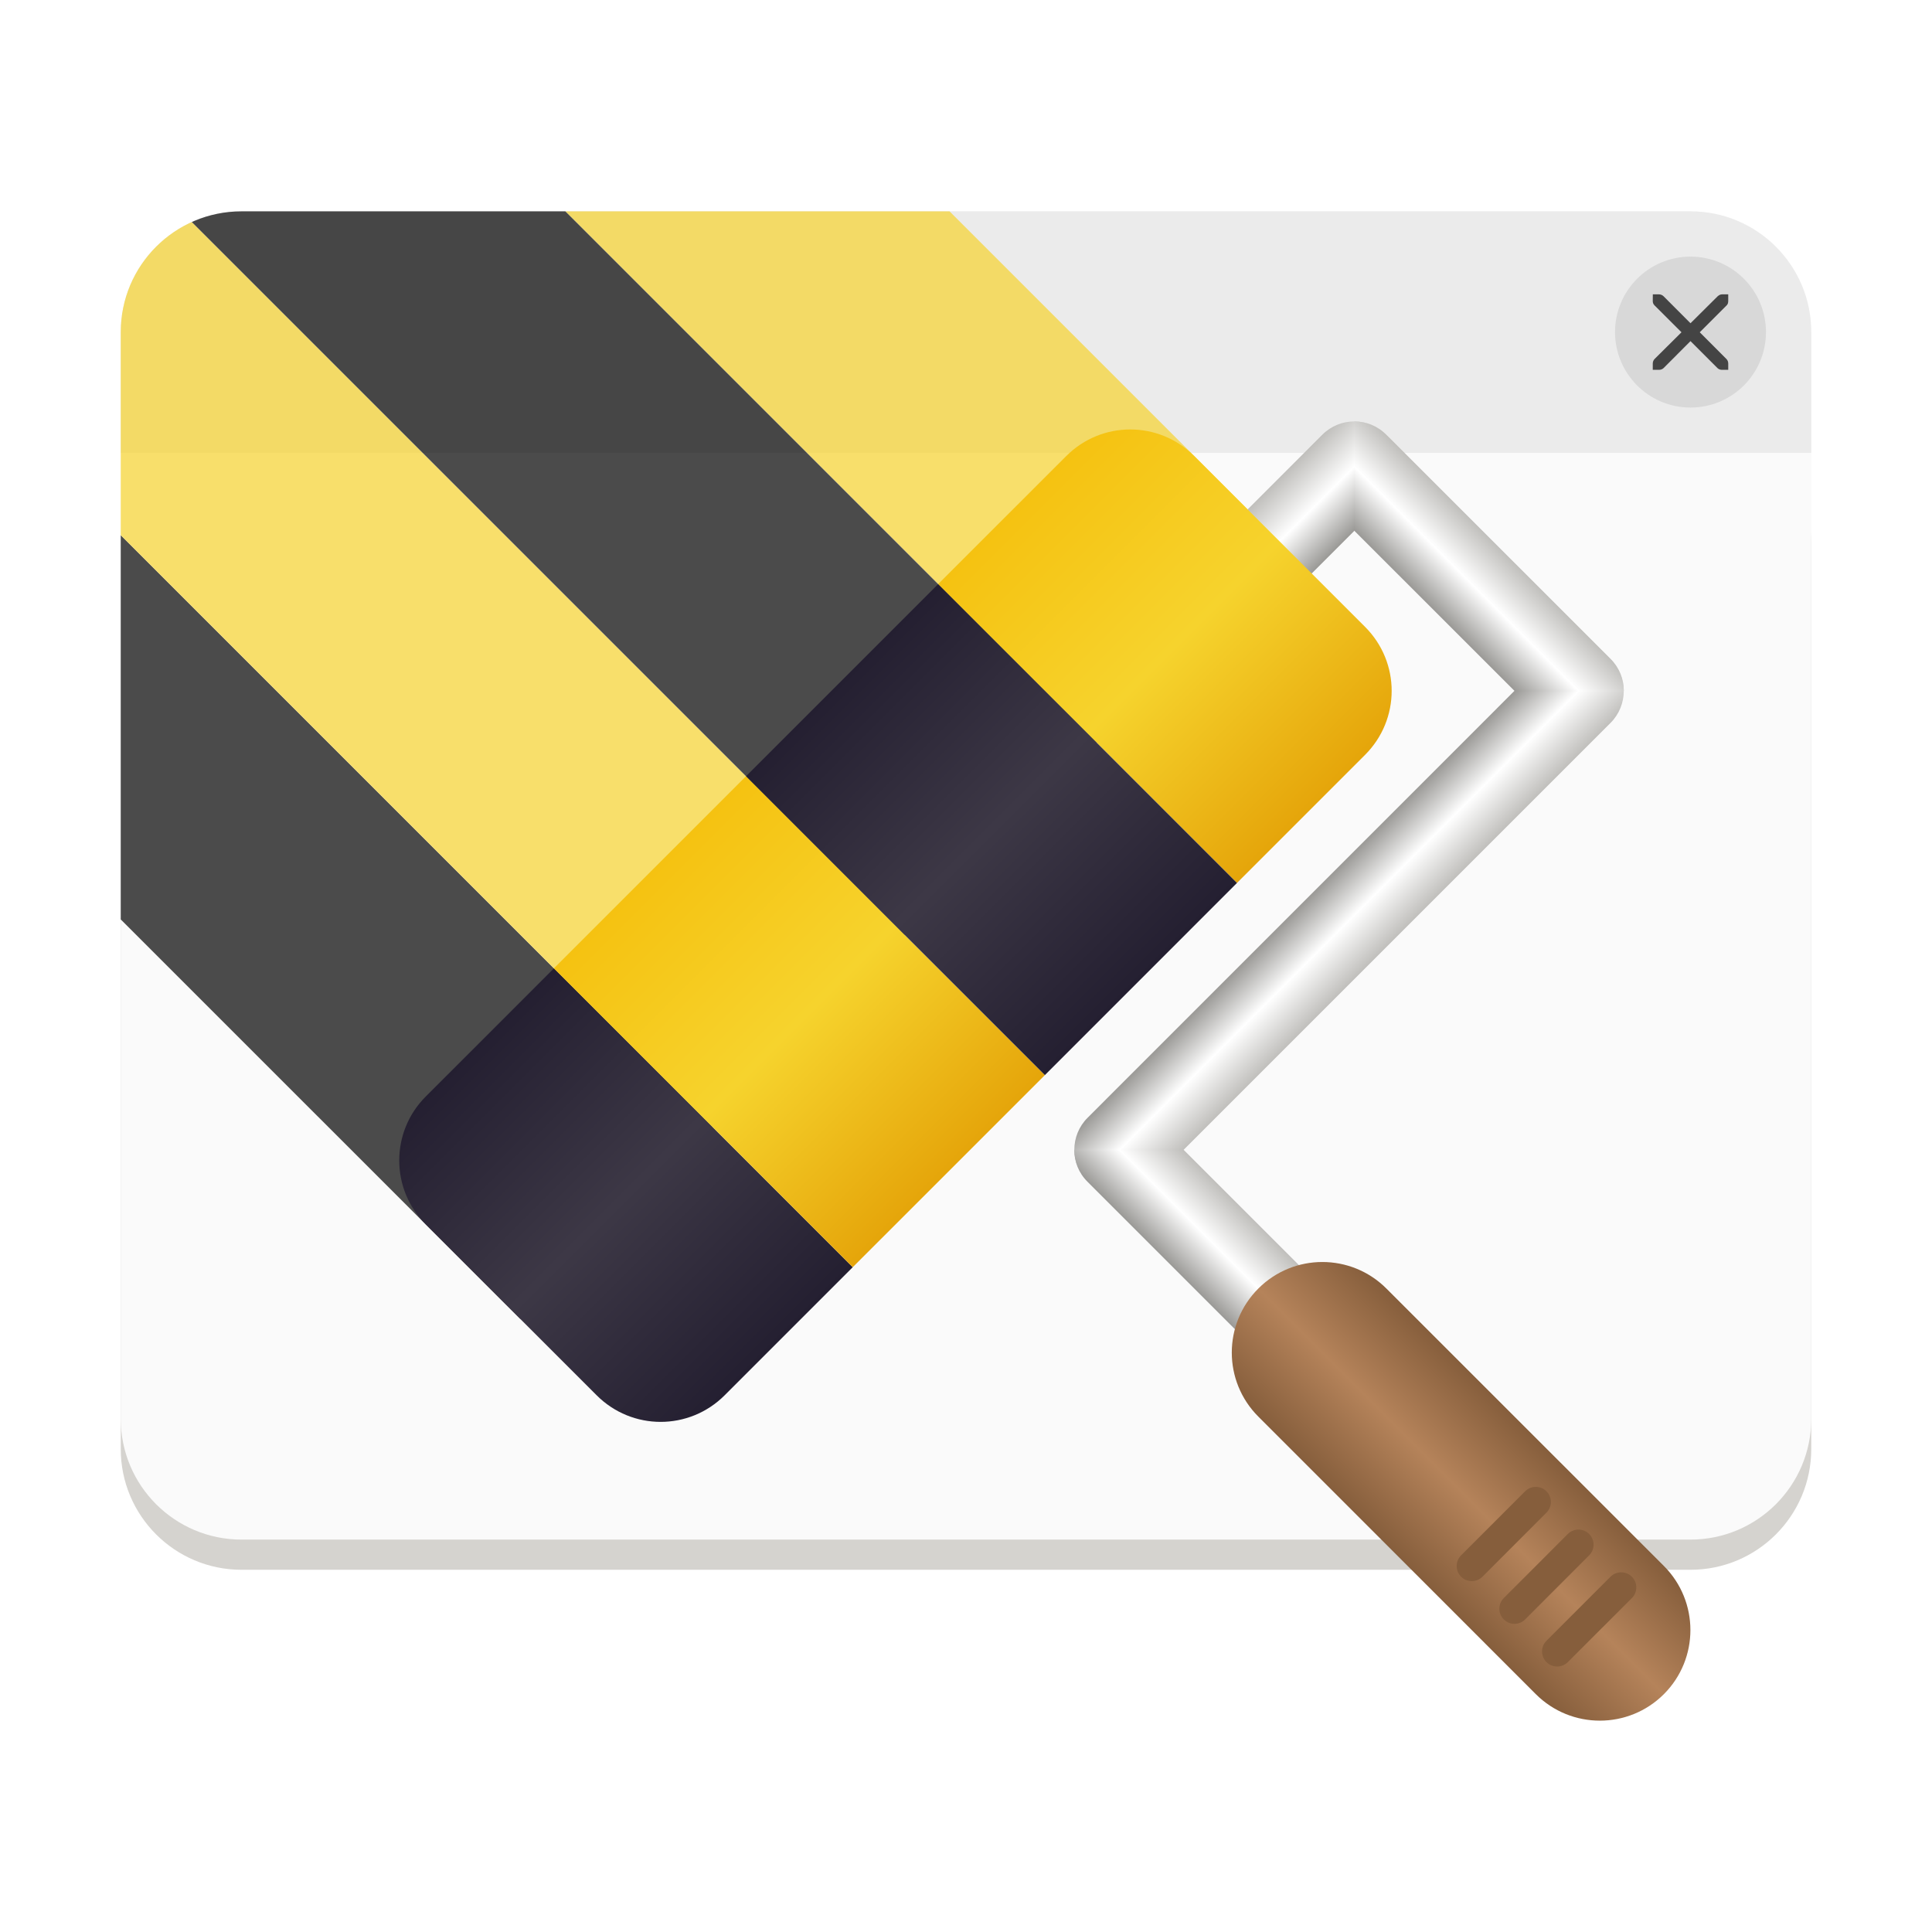
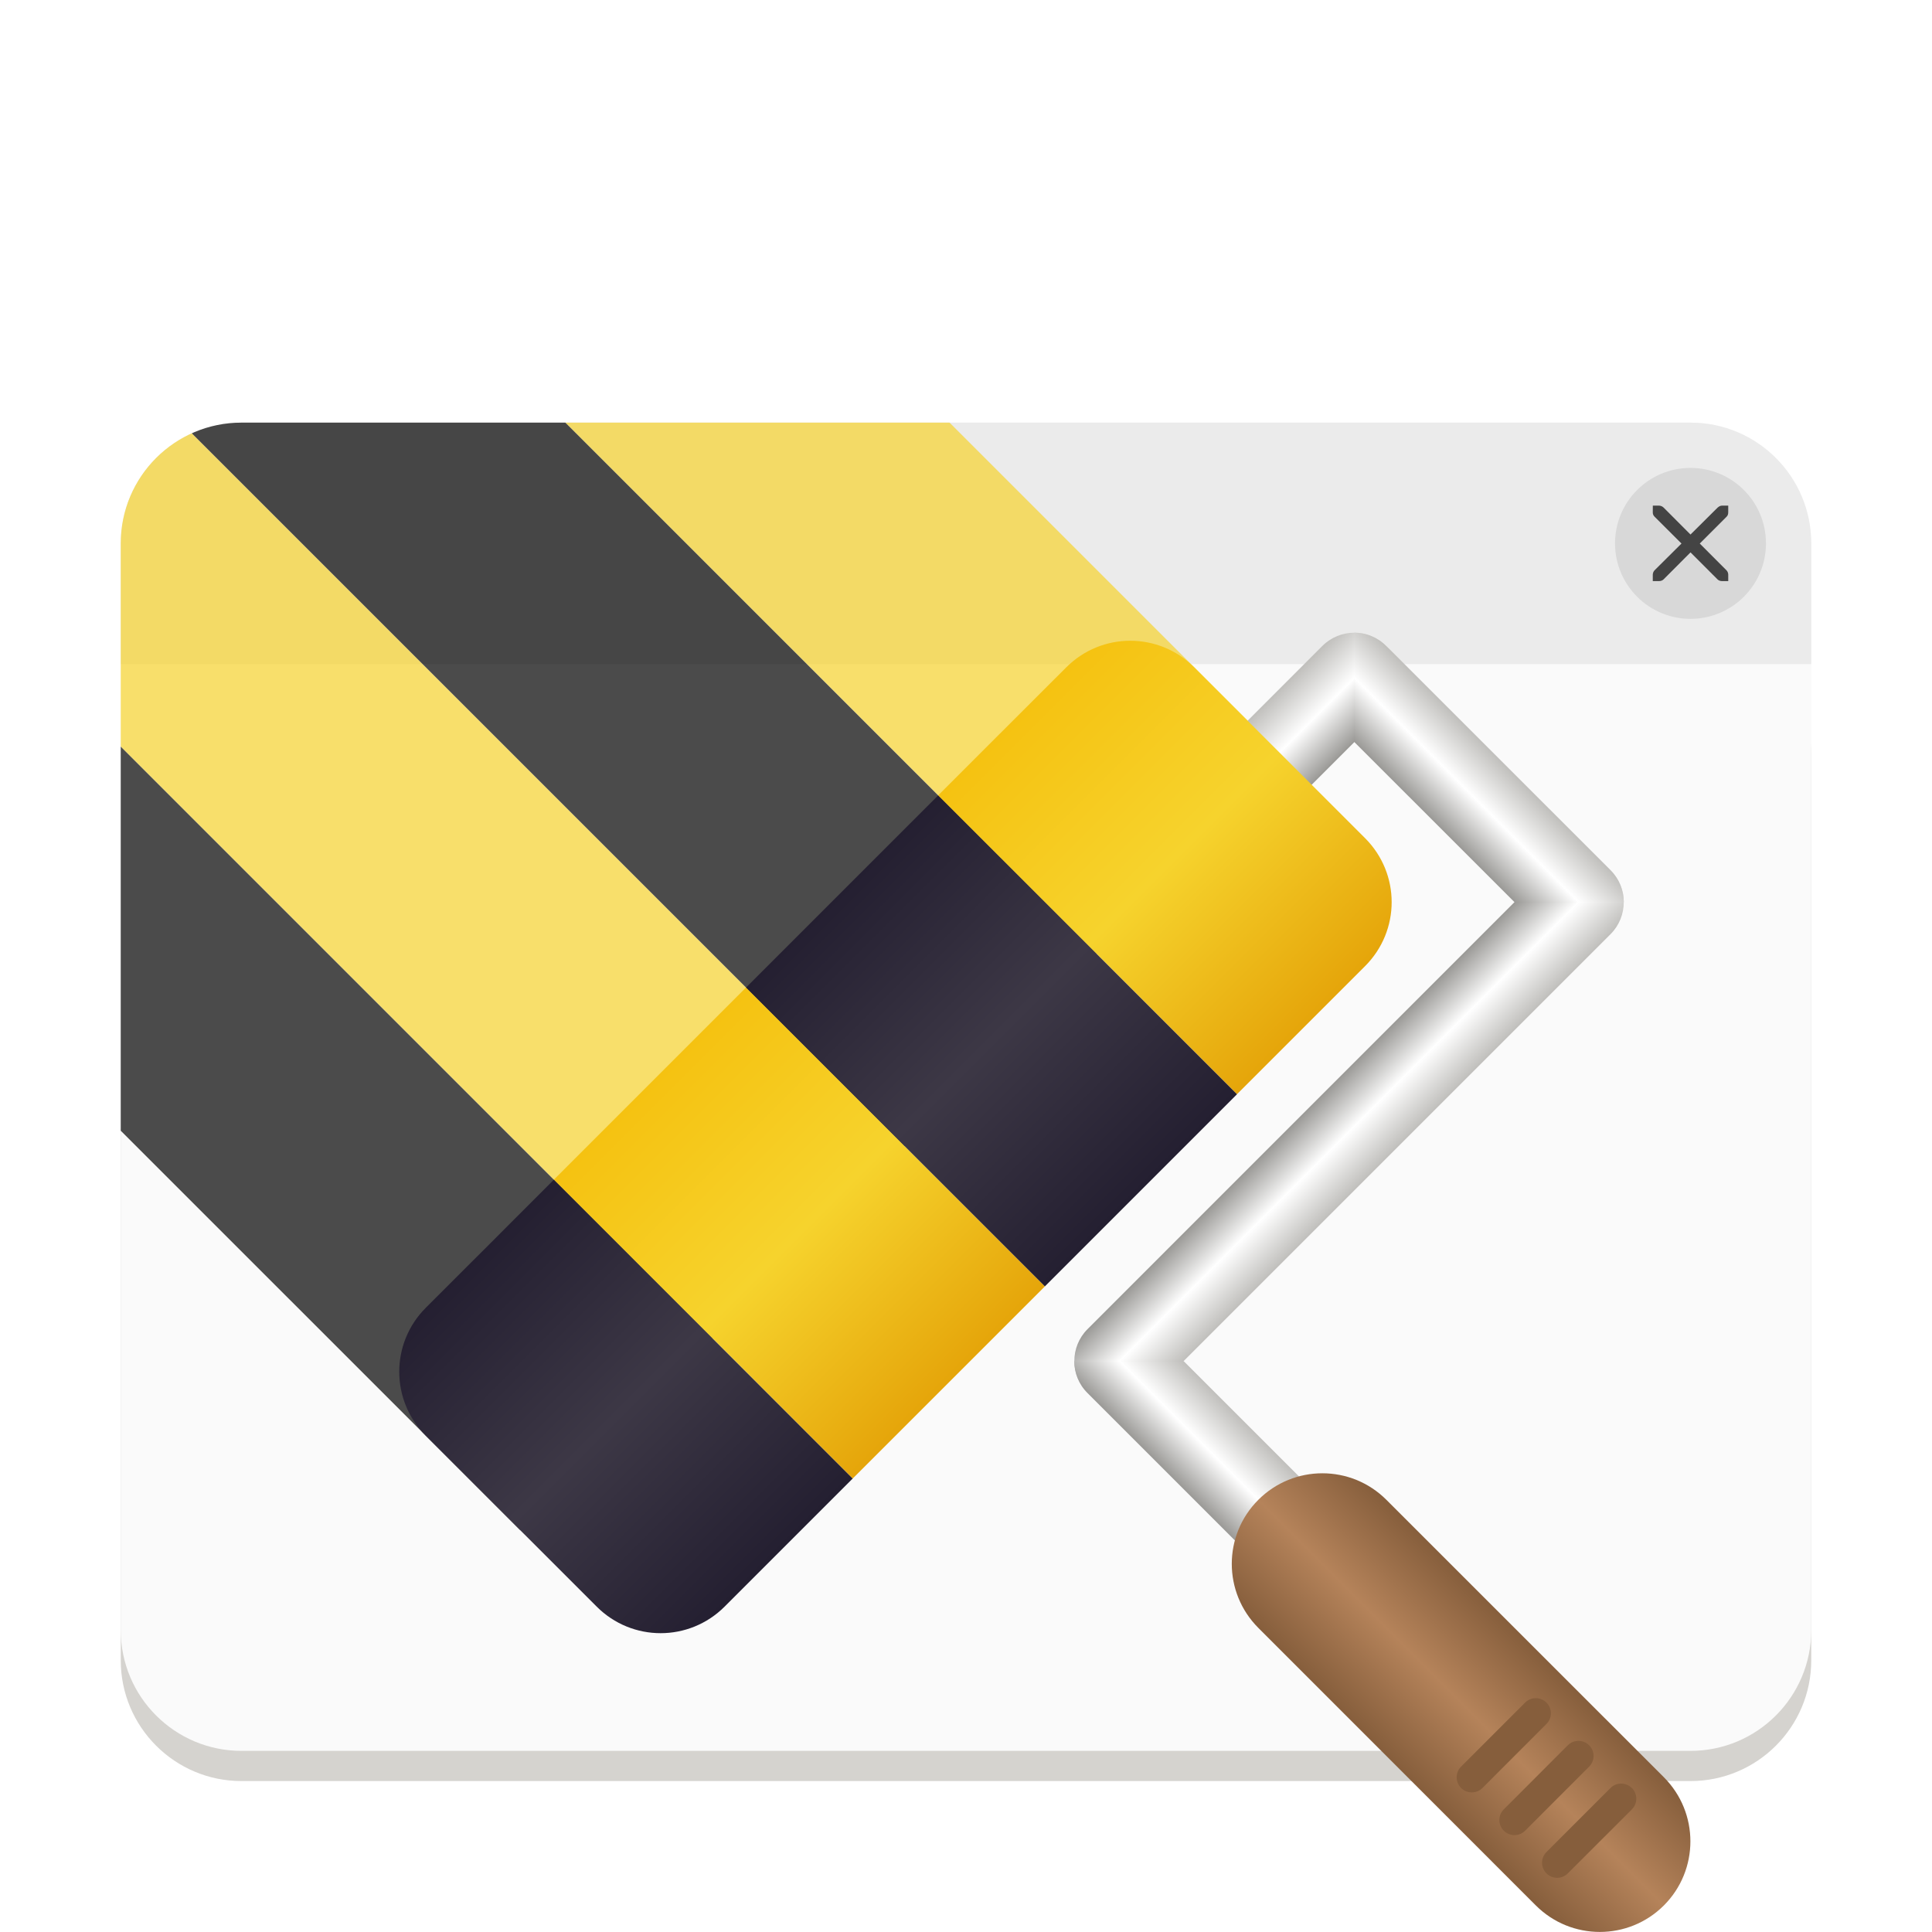
- <svg xmlns="http://www.w3.org/2000/svg" xmlns:xlink="http://www.w3.org/1999/xlink" height="384" viewBox="0 0 384 384" width="384" version="1.1" id="svg145">
-   <defs id="defs149" />
+ <svg xmlns="http://www.w3.org/2000/svg" xmlns:xlink="http://www.w3.org/1999/xlink" height="128px" viewBox="0 0 128 128" width="128px">
  <clipPath id="a">
-     <path d="M 8,28 H 120 V 44 H 8 Z m 0,0" id="path2" />
+     <path d="m 8 28 h 112 v 16 h -112 z m 0 0" />
  </clipPath>
  <clipPath id="b">
-     <path d="m 16,28 h 96 c 4.418,0 8,3.582 8,8 v 72 c 0,4.418 -3.582,8 -8,8 H 16 c -4.418,0 -8,-3.582 -8,-8 V 36 c 0,-4.418 3.582,-8 8,-8 z m 0,0" id="path5" />
+     <path d="m 16 28 h 96 c 4.418 0 8 3.582 8 8 v 72 c 0 4.418 -3.582 8 -8 8 h -96 c -4.418 0 -8 -3.582 -8 -8 v -72 c 0 -4.418 3.582 -8 8 -8 z m 0 0" />
  </clipPath>
-   <filter id="c" height="1" width="1" x="0" y="0">
-     <feColorMatrix in="SourceGraphic" type="matrix" values="0 0 0 0 1 0 0 0 0 1 0 0 0 0 1 0 0 0 1 0" id="feColorMatrix8" />
+   <filter id="c" height="100%" width="100%" x="0%" y="0%">
+     <feColorMatrix in="SourceGraphic" type="matrix" values="0 0 0 0 1 0 0 0 0 1 0 0 0 0 1 0 0 0 1 0" />
  </filter>
  <mask id="d">
-     <g filter="url(#c)" id="g13">
-       <rect fill-opacity="0.7" height="128" width="128" id="rect11" x="0" y="0" />
+     <g filter="url(#c)">
+       <rect fill-opacity="0.7" height="128" width="128" />
    </g>
  </mask>
  <clipPath id="e">
-     <path d="m 16,44 h 40 v 74 H 16 Z m 0,0" id="path16" />
+     <path d="m 16 44 h 40 v 74 h -40 z m 0 0" />
  </clipPath>
  <clipPath id="f">
-     <path d="m 24,44 h 96 c 4.418,0 8,3.582 8,8 v 72 c 0,4.418 -3.582,8 -8,8 H 24 c -4.418,0 -8,-3.582 -8,-8 V 52 c 0,-4.418 3.582,-8 8,-8 z m 0,0" id="path19" />
+     <path d="m 24 44 h 96 c 4.418 0 8 3.582 8 8 v 72 c 0 4.418 -3.582 8 -8 8 h -96 c -4.418 0 -8 -3.582 -8 -8 v -72 c 0 -4.418 3.582 -8 8 -8 z m 0 0" />
  </clipPath>
  <clipPath id="g">
-     <path d="m 16,44 h 52 v 61 H 16 Z m 0,0" id="path22" />
+     <path d="m 16 44 h 52 v 61 h -52 z m 0 0" />
  </clipPath>
  <clipPath id="h">
-     <path d="m 24,44 h 96 c 4.418,0 8,3.582 8,8 v 72 c 0,4.418 -3.582,8 -8,8 H 24 c -4.418,0 -8,-3.582 -8,-8 V 52 c 0,-4.418 3.582,-8 8,-8 z m 0,0" id="path25" />
+     <path d="m 24 44 h 96 c 4.418 0 8 3.582 8 8 v 72 c 0 4.418 -3.582 8 -8 8 h -96 c -4.418 0 -8 -3.582 -8 -8 v -72 c 0 -4.418 3.582 -8 8 -8 z m 0 0" />
  </clipPath>
  <clipPath id="i">
-     <path d="M 16,44 H 94 V 80 H 16 Z m 0,0" id="path28" />
+     <path d="m 16 44 h 78 v 36 h -78 z m 0 0" />
  </clipPath>
  <clipPath id="j">
-     <path d="m 24,44 h 96 c 4.418,0 8,3.582 8,8 v 72 c 0,4.418 -3.582,8 -8,8 H 24 c -4.418,0 -8,-3.582 -8,-8 V 52 c 0,-4.418 3.582,-8 8,-8 z m 0,0" id="path31" />
+     <path d="m 24 44 h 96 c 4.418 0 8 3.582 8 8 v 72 c 0 4.418 -3.582 8 -8 8 h -96 c -4.418 0 -8 -3.582 -8 -8 v -72 c 0 -4.418 3.582 -8 8 -8 z m 0 0" />
  </clipPath>
  <clipPath id="k">
-     <path d="M 16,44 H 81 V 92 H 16 Z m 0,0" id="path34" />
+     <path d="m 16 44 h 65 v 48 h -65 z m 0 0" />
  </clipPath>
  <clipPath id="l">
-     <path d="m 24,44 h 96 c 4.418,0 8,3.582 8,8 v 72 c 0,4.418 -3.582,8 -8,8 H 24 c -4.418,0 -8,-3.582 -8,-8 V 52 c 0,-4.418 3.582,-8 8,-8 z m 0,0" id="path37" />
+     <path d="m 24 44 h 96 c 4.418 0 8 3.582 8 8 v 72 c 0 4.418 -3.582 8 -8 8 h -96 c -4.418 0 -8 -3.582 -8 -8 v -72 c 0 -4.418 3.582 -8 8 -8 z m 0 0" />
  </clipPath>
  <clipPath id="m">
-     <rect height="152" width="192" id="rect40" x="0" y="0" />
+     <rect height="152" width="192" />
  </clipPath>
  <linearGradient id="n" gradientUnits="userSpaceOnUse">
-     <stop offset="0" stop-color="#9a9996" id="stop43" />
-     <stop offset="0.5" stop-color="#ffffff" id="stop45" />
-     <stop offset="1" stop-color="#c0bfbc" id="stop47" />
+     <stop offset="0" stop-color="#9a9996" />
+     <stop offset="0.5" stop-color="#ffffff" />
+     <stop offset="1" stop-color="#c0bfbc" />
  </linearGradient>
-   <linearGradient id="o" gradientTransform="matrix(-1.259535,1.259535,3.18198,3.18198,-403.7958,-697.9569)" x1="46" x2="46" xlink:href="#n" y1="232" y2="228" />
-   <linearGradient id="p" gradientTransform="matrix(2.519067,-2.519067,-3.18198,-3.18198,889.6779,1025.086)" x1="46" x2="46" xlink:href="#n" y1="232" y2="228" />
-   <linearGradient id="q" gradientTransform="matrix(-1.723572,-1.723572,-3.18198,3.18198,1118.781,-521.3564)" x1="46" x2="46" xlink:href="#n" y1="232" y2="228" />
-   <linearGradient id="r" gradientTransform="matrix(-1.028184,-1.028184,-3.18198,3.18198,1014.25,-443.4511)" x1="46" x2="46" xlink:href="#n" y1="232" y2="228" />
+   <linearGradient id="o" gradientTransform="matrix(-0.419845 0.419845 1.06066 1.06066 -134.5986 -218.6543)" x1="46" x2="46" xlink:href="#n" y1="232" y2="228" />
+   <linearGradient id="p" gradientTransform="matrix(0.839689 -0.839689 -1.06066 -1.06066 296.5593 355.6933)" x1="46" x2="46" xlink:href="#n" y1="232" y2="228" />
+   <linearGradient id="q" gradientTransform="matrix(-0.574524 -0.574524 -1.06066 1.06066 372.9271 -159.7874)" x1="46" x2="46" xlink:href="#n" y1="232" y2="228" />
+   <linearGradient id="r" gradientTransform="matrix(-0.342728 -0.342728 -1.06066 1.06066 338.0833 -133.819)" x1="46" x2="46" xlink:href="#n" y1="232" y2="228" />
  <linearGradient id="s" gradientUnits="userSpaceOnUse">
-     <stop offset="0" stop-color="#241f31" id="stop54" />
-     <stop offset="0.5" stop-color="#3d3846" id="stop56" />
-     <stop offset="1" stop-color="#241f31" id="stop58" />
+     <stop offset="0" stop-color="#241f31" />
+     <stop offset="0.5" stop-color="#3d3846" />
+     <stop offset="1" stop-color="#241f31" />
  </linearGradient>
-   <linearGradient id="t" gradientTransform="matrix(3.18198,-3.18198,3.299832,3.299832,-325.0133,317.3902)" x1="82" x2="82" xlink:href="#s" y1="47" y2="65" />
+   <linearGradient id="t" gradientTransform="matrix(1.06066 -1.06066 1.099944 1.099944 -108.3377 119.7948)" x1="82" x2="82" xlink:href="#s" y1="47" y2="65" />
  <linearGradient id="u" gradientUnits="userSpaceOnUse">
-     <stop offset="0" stop-color="#f5c211" id="stop62" />
-     <stop offset="0.5" stop-color="#f6d32d" id="stop64" />
-     <stop offset="1" stop-color="#e5a50a" id="stop66" />
+     <stop offset="0" stop-color="#f5c211" />
+     <stop offset="0.5" stop-color="#f6d32d" />
+     <stop offset="1" stop-color="#e5a50a" />
  </linearGradient>
-   <linearGradient id="v" gradientTransform="matrix(3.18198,-3.18198,3.299832,3.299832,-286.8295,279.2065)" x1="82" x2="82" xlink:href="#u" y1="47" y2="65" />
-   <linearGradient id="w" gradientTransform="matrix(3.18198,-3.18198,3.299832,3.299832,-210.4619,202.8389)" x1="82" x2="82" xlink:href="#u" y1="47" y2="65" />
-   <linearGradient id="x" gradientTransform="matrix(3.18198,-3.18198,3.299832,3.299832,-248.6457,241.0227)" x1="82" x2="82" xlink:href="#s" y1="47" y2="65" />
-   <linearGradient id="y" gradientTransform="matrix(1.818276,-1.818276,2.23917,2.23917,-1247.745,541.7952)" gradientUnits="userSpaceOnUse" x1="483.447" x2="497.447" y1="288.671" y2="288.671">
-     <stop offset="0" stop-color="#865e3c" id="stop72" />
-     <stop offset="0.5" stop-color="#b5835a" id="stop74" />
-     <stop offset="1" stop-color="#865e3c" id="stop76" />
+   <linearGradient id="v" gradientTransform="matrix(1.06066 -1.06066 1.099944 1.099944 -95.60982 107.0669)" x1="82" x2="82" xlink:href="#u" y1="47" y2="65" />
+   <linearGradient id="w" gradientTransform="matrix(1.06066 -1.06066 1.099944 1.099944 -70.15398 81.61102)" x1="82" x2="82" xlink:href="#u" y1="47" y2="65" />
+   <linearGradient id="x" gradientTransform="matrix(1.06066 -1.06066 1.099944 1.099944 -82.8819 94.33895)" x1="82" x2="82" xlink:href="#s" y1="47" y2="65" />
+   <linearGradient id="y" gradientTransform="matrix(0.606092 -0.606092 0.74639 0.74639 -415.9152 194.5964)" gradientUnits="userSpaceOnUse" x1="483.447" x2="497.447" y1="288.671" y2="288.671">
+     <stop offset="0" stop-color="#865e3c" />
+     <stop offset="0.5" stop-color="#b5835a" />
+     <stop offset="1" stop-color="#865e3c" />
  </linearGradient>
-   <path d="m 48,84.006 h 288 c 13.254,0 24,10.746 24,24 v 180 c 0,13.254 -10.746,24 -24,24 H 48 c -13.254,0 -24,-10.746 -24,-24 v -180 c 0,-13.254 10.746,-24 24,-24 z m 0,0" fill="#d5d3cf" id="path79" style="stroke-width:3" />
-   <path d="m 48,42.006 h 288 c 13.254,0 24,10.746 24,24 v 216 c 0,13.254 -10.746,24 -24,24 H 48 c -13.254,0 -24,-10.746 -24,-24 v -216 c 0,-13.254 10.746,-24 24,-24 z m 0,0" fill="#fafafa" id="path81" style="stroke-width:3" />
-   <g clip-path="url(#a)" id="g87" transform="matrix(3,0,0,3,0,-41.99414)">
-     <g clip-path="url(#b)" id="g85">
-       <path d="M 8,28 H 120 V 44 H 8 Z m 0,0" fill="#ebebeb" id="path83" />
+   <path d="m 16 42 h 96 c 4.418 0 8 3.582 8 8 v 60 c 0 4.418 -3.582 8 -8 8 h -96 c -4.418 0 -8 -3.582 -8 -8 v -60 c 0 -4.418 3.582 -8 8 -8 z m 0 0" fill="#d5d3cf" />
+   <path d="m 16 28 h 96 c 4.418 0 8 3.582 8 8 v 72 c 0 4.418 -3.582 8 -8 8 h -96 c -4.418 0 -8 -3.582 -8 -8 v -72 c 0 -4.418 3.582 -8 8 -8 z m 0 0" fill="#fafafa" />
+   <g clip-path="url(#a)">
+     <g clip-path="url(#b)">
+       <path d="m 8 28 h 112 v 16 h -112 z m 0 0" fill="#ebebeb" />
    </g>
  </g>
-   <path d="m 351,66.006 c 0,8.285 -6.715,15 -15,15 -8.285,0 -15,-6.715 -15,-15 0,-8.285 6.715,-15 15,-15 8.285,0 15,6.715 15,15 z m 0,0" fill="#d8d8d8" id="path89" style="stroke-width:3" />
-   <path d="m 328.512,58.506 h 1.277 c 0.316,0.012 0.645,0.164 0.867,0.387 L 336,64.248 l 5.391,-5.355 c 0.328,-0.281 0.562,-0.375 0.855,-0.387 H 343.5 v 1.254 c 0,0.352 -0.047,0.68 -0.316,0.938 l -5.344,5.344 5.309,5.32 c 0.234,0.234 0.352,0.562 0.352,0.891 v 1.254 h -1.254 c -0.328,0 -0.656,-0.117 -0.891,-0.352 L 336,67.799 l -5.344,5.355 c -0.234,0.234 -0.574,0.352 -0.902,0.352 H 328.5 v -1.254 c 0,-0.328 0.129,-0.656 0.352,-0.891 l 5.355,-5.32 -5.355,-5.344 c -0.258,-0.246 -0.375,-0.586 -0.352,-0.938 z m 0,0" fill="#444444" id="path91" style="stroke-width:3" />
-   <g clip-path="url(#m)" mask="url(#d)" transform="matrix(3,0,0,3,-24,-89.99414)" id="g117">
-     <g clip-path="url(#e)" id="g97">
-       <g clip-path="url(#f)" id="g95">
-         <path d="m -25.41,49.504 12.727,-12.73 67.883,67.883 -12.727,12.727 z m 0,0" id="path93" />
+   <path d="m 117 36 c 0 2.762 -2.238 5 -5 5 s -5 -2.238 -5 -5 s 2.238 -5 5 -5 s 5 2.238 5 5 z m 0 0" fill="#d8d8d8" />
+   <path d="m 109.504 33.5 h 0.426 c 0.105 0.004 0.215 0.055 0.289 0.129 l 1.781 1.785 l 1.797 -1.785 c 0.109 -0.094 0.188 -0.125 0.285 -0.129 h 0.418 v 0.418 c 0 0.117 -0.016 0.227 -0.105 0.312 l -1.781 1.781 l 1.77 1.773 c 0.078 0.078 0.117 0.188 0.117 0.297 v 0.418 h -0.418 c -0.109 0 -0.219 -0.039 -0.297 -0.117 l -1.785 -1.785 l -1.781 1.785 c -0.078 0.078 -0.191 0.117 -0.301 0.117 h -0.418 v -0.418 c 0 -0.109 0.043 -0.219 0.117 -0.297 l 1.785 -1.773 l -1.785 -1.781 c -0.086 -0.082 -0.125 -0.195 -0.117 -0.312 z m 0 0" fill="#444444" />
+   <g clip-path="url(#m)" mask="url(#d)" transform="matrix(1 0 0 1 -8 -16)">
+     <g clip-path="url(#e)">
+       <g clip-path="url(#f)">
+         <path d="m -25.41 49.504 l 12.727 -12.73 l 67.883 67.883 l -12.727 12.727 z m 0 0" />
      </g>
    </g>
-     <g clip-path="url(#g)" id="g103">
-       <g clip-path="url(#h)" id="g101">
-         <path d="M -12.684,36.773 0.047,24.047 67.93,91.93 55.199,104.656 Z m 0,0" fill="#f6d32d" id="path99" />
+     <g clip-path="url(#g)">
+       <g clip-path="url(#h)">
+         <path d="m -12.684 36.773 l 12.73 -12.727 l 67.883 67.883 l -12.73 12.727 z m 0 0" fill="#f6d32d" />
      </g>
    </g>
-     <g clip-path="url(#i)" id="g109">
-       <g clip-path="url(#j)" id="g107">
-         <path d="M 12.773,11.32 25.5,-1.41 93.383,66.473 80.656,79.199 Z m 0,0" fill="#f6d32d" id="path105" />
+     <g clip-path="url(#i)">
+       <g clip-path="url(#j)">
+         <path d="m 12.773 11.32 l 12.727 -12.73 l 67.883 67.883 l -12.727 12.727 z m 0 0" fill="#f6d32d" />
      </g>
    </g>
-     <g clip-path="url(#k)" id="g115">
-       <g clip-path="url(#l)" id="g113">
-         <path d="M 0.047,24.047 12.773,11.32 80.656,79.199 67.93,91.93 Z m 0,0" id="path111" />
+     <g clip-path="url(#k)">
+       <g clip-path="url(#l)">
+         <path d="m 0.047 24.047 l 12.727 -12.727 l 67.883 67.879 l -12.727 12.73 z m 0 0" />
      </g>
    </g>
  </g>
-   <path d="M 262.828,86.396 237.375,111.861 c -3.516,3.516 -3.516,9.211 0,12.727 3.516,3.516 9.211,3.516 12.727,0 l 25.453,-25.453 c 3.516,-3.516 3.516,-9.223 0,-12.738 -3.516,-3.516 -9.211,-3.516 -12.727,0 z m 0,0" fill="url(#o)" id="path119" style="fill:url(#o);stroke-width:3" />
-   <path d="m 228.891,234.896 91.219,-91.219 c 3.504,-3.516 3.504,-9.211 0,-12.727 -3.516,-3.516 -9.223,-3.516 -12.738,0 l -91.207,91.219 c -3.516,3.516 -3.516,9.211 0,12.727 3.504,3.516 9.211,3.516 12.727,0 z m 0,0" fill="url(#p)" id="path121" style="fill:url(#p);stroke-width:3" />
-   <path d="m 269.191,83.76 v 21.738 l 31.828,31.816 h 21.727 c 0,-2.297 -0.879,-4.605 -2.637,-6.363 l -44.555,-44.543 c -1.758,-1.77 -4.066,-2.648 -6.363,-2.648 z m 0,0" fill="url(#q)" id="path123" style="fill:url(#q);stroke-width:3" />
-   <path d="m 235.254,228.533 h -21.738 c 0,2.297 0.879,4.605 2.648,6.363 l 29.695,29.695 c 3.527,3.527 9.199,3.527 12.727,0 3.527,-3.527 3.527,-9.199 0,-12.727 z m 0,0" fill="url(#r)" id="path125" style="fill:url(#r);stroke-width:3" />
-   <path d="m 84.633,217.928 12.738,-12.727 12.727,-12.738 59.391,59.402 -25.453,25.453 c -7.055,7.055 -18.41,7.055 -25.453,0 l -33.949,-33.938 c -7.043,-7.055 -7.043,-18.41 0,-25.453 z m 0,0" fill="url(#t)" id="path127" style="fill:url(#t);stroke-width:3" />
-   <path d="m 110.098,192.463 38.18,-38.18 59.402,59.402 -38.191,38.18 z m 0,0" fill="url(#v)" id="path129" style="fill:url(#v);stroke-width:3" />
-   <path d="m 199.184,103.377 12.738,-12.727 c 7.043,-7.055 18.398,-7.055 25.453,0 l 33.938,33.937 c 7.055,7.055 7.055,18.398 0,25.453 l -25.453,25.453 -59.402,-59.391 z m 0,0" fill="url(#w)" id="path131" style="fill:url(#w);stroke-width:3" />
-   <path d="m 148.277,154.283 38.18,-38.18 59.402,59.391 -38.18,38.191 z m 0,0" fill="url(#x)" id="path133" style="fill:url(#x);stroke-width:3" />
-   <path d="m 250.102,256.107 c 7.031,-7.031 18.422,-7.031 25.453,0 l 55.16,55.148 c 7.02,7.031 7.02,18.434 0,25.465 -7.031,7.031 -18.434,7.031 -25.465,0 l -55.148,-55.16 c -7.031,-7.031 -7.031,-18.422 0,-25.453 z m 0,0" fill="url(#y)" id="path135" style="fill:url(#y);stroke-width:3" />
-   <g fill="#865e3c" id="g143" transform="matrix(3,0,0,3,0,-41.99414)">
-     <path d="m 96.801,117.043 4.242,-4.242 c 0.391,-0.391 1.023,-0.391 1.414,0 0.391,0.391 0.391,1.023 0,1.414 l -4.242,4.246 c -0.391,0.387 -1.023,0.387 -1.414,0 -0.391,-0.391 -0.391,-1.027 0,-1.418 z m 0,0" id="path137" />
-     <path d="m 99.629,119.875 4.242,-4.246 c 0.391,-0.391 1.023,-0.391 1.414,0 0.391,0.391 0.391,1.023 0,1.414 l -4.242,4.246 c -0.391,0.391 -1.023,0.391 -1.414,0 -0.391,-0.391 -0.391,-1.023 0,-1.414 z m 0,0" id="path139" />
-     <path d="m 102.457,122.703 4.242,-4.242 c 0.391,-0.391 1.027,-0.391 1.418,0 0.391,0.387 0.391,1.023 0,1.414 l -4.246,4.242 c -0.391,0.391 -1.023,0.391 -1.414,0 -0.391,-0.391 -0.391,-1.023 0,-1.414 z m 0,0" id="path141" />
+   <path d="m 87.609 42.797 l -8.484 8.488 c -1.172 1.172 -1.172 3.07 0 4.242 s 3.07 1.172 4.242 0 l 8.484 -8.484 c 1.172 -1.172 1.172 -3.074 0 -4.246 c -1.172 -1.172 -3.07 -1.172 -4.242 0 z m 0 0" fill="url(#o)" />
+   <path d="m 76.297 92.297 l 30.406 -30.406 c 1.168 -1.172 1.168 -3.07 0 -4.242 c -1.172 -1.172 -3.074 -1.172 -4.246 0 l -30.402 30.406 c -1.172 1.172 -1.172 3.07 0 4.242 c 1.168 1.172 3.07 1.172 4.242 0 z m 0 0" fill="url(#p)" />
+   <path d="m 89.73 41.918 v 7.246 l 10.609 10.605 h 7.242 c 0 -0.766 -0.293 -1.535 -0.879 -2.121 l -14.852 -14.848 c -0.586 -0.59 -1.355 -0.883 -2.121 -0.883 z m 0 0" fill="url(#q)" />
+   <path d="m 78.418 90.176 h -7.246 c 0 0.766 0.293 1.535 0.883 2.121 l 9.898 9.898 c 1.176 1.176 3.066 1.176 4.242 0 c 1.176 -1.176 1.176 -3.066 0 -4.242 z m 0 0" fill="url(#r)" />
+   <path d="m 28.211 86.641 l 4.246 -4.242 l 4.242 -4.246 l 19.797 19.801 l -8.484 8.484 c -2.352 2.352 -6.137 2.352 -8.484 0 l -11.316 -11.312 c -2.348 -2.352 -2.348 -6.137 0 -8.484 z m 0 0" fill="url(#t)" />
+   <path d="m 36.699 78.152 l 12.727 -12.727 l 19.801 19.801 l -12.73 12.727 z m 0 0" fill="url(#v)" />
+   <path d="m 66.395 48.457 l 4.246 -4.242 c 2.348 -2.352 6.133 -2.352 8.484 0 l 11.312 11.312 c 2.352 2.352 2.352 6.133 0 8.484 l -8.484 8.484 l -19.801 -19.797 z m 0 0" fill="url(#w)" />
+   <path d="m 49.426 65.426 l 12.727 -12.727 l 19.801 19.797 l -12.727 12.73 z m 0 0" fill="url(#x)" />
+   <path d="m 83.367 99.367 c 2.344 -2.344 6.141 -2.344 8.484 0 l 18.387 18.383 c 2.34 2.344 2.34 6.145 0 8.488 c -2.344 2.344 -6.145 2.344 -8.488 0 l -18.383 -18.387 c -2.344 -2.344 -2.344 -6.141 0 -8.484 z m 0 0" fill="url(#y)" />
+   <g fill="#865e3c">
+     <path d="m 96.801 117.043 l 4.242 -4.242 c 0.391 -0.391 1.023 -0.391 1.414 0 s 0.391 1.023 0 1.414 l -4.242 4.246 c -0.391 0.387 -1.023 0.387 -1.414 0 c -0.391 -0.391 -0.391 -1.027 0 -1.418 z m 0 0" />
+     <path d="m 99.629 119.875 l 4.242 -4.246 c 0.391 -0.391 1.023 -0.391 1.414 0 s 0.391 1.023 0 1.414 l -4.242 4.246 c -0.391 0.391 -1.023 0.391 -1.414 0 c -0.391 -0.391 -0.391 -1.023 0 -1.414 z m 0 0" />
+     <path d="m 102.457 122.703 l 4.242 -4.242 c 0.391 -0.391 1.027 -0.391 1.418 0 c 0.391 0.387 0.391 1.023 0 1.414 l -4.246 4.242 c -0.391 0.391 -1.023 0.391 -1.414 0 c -0.391 -0.391 -0.391 -1.023 0 -1.414 z m 0 0" />
  </g>
</svg>
